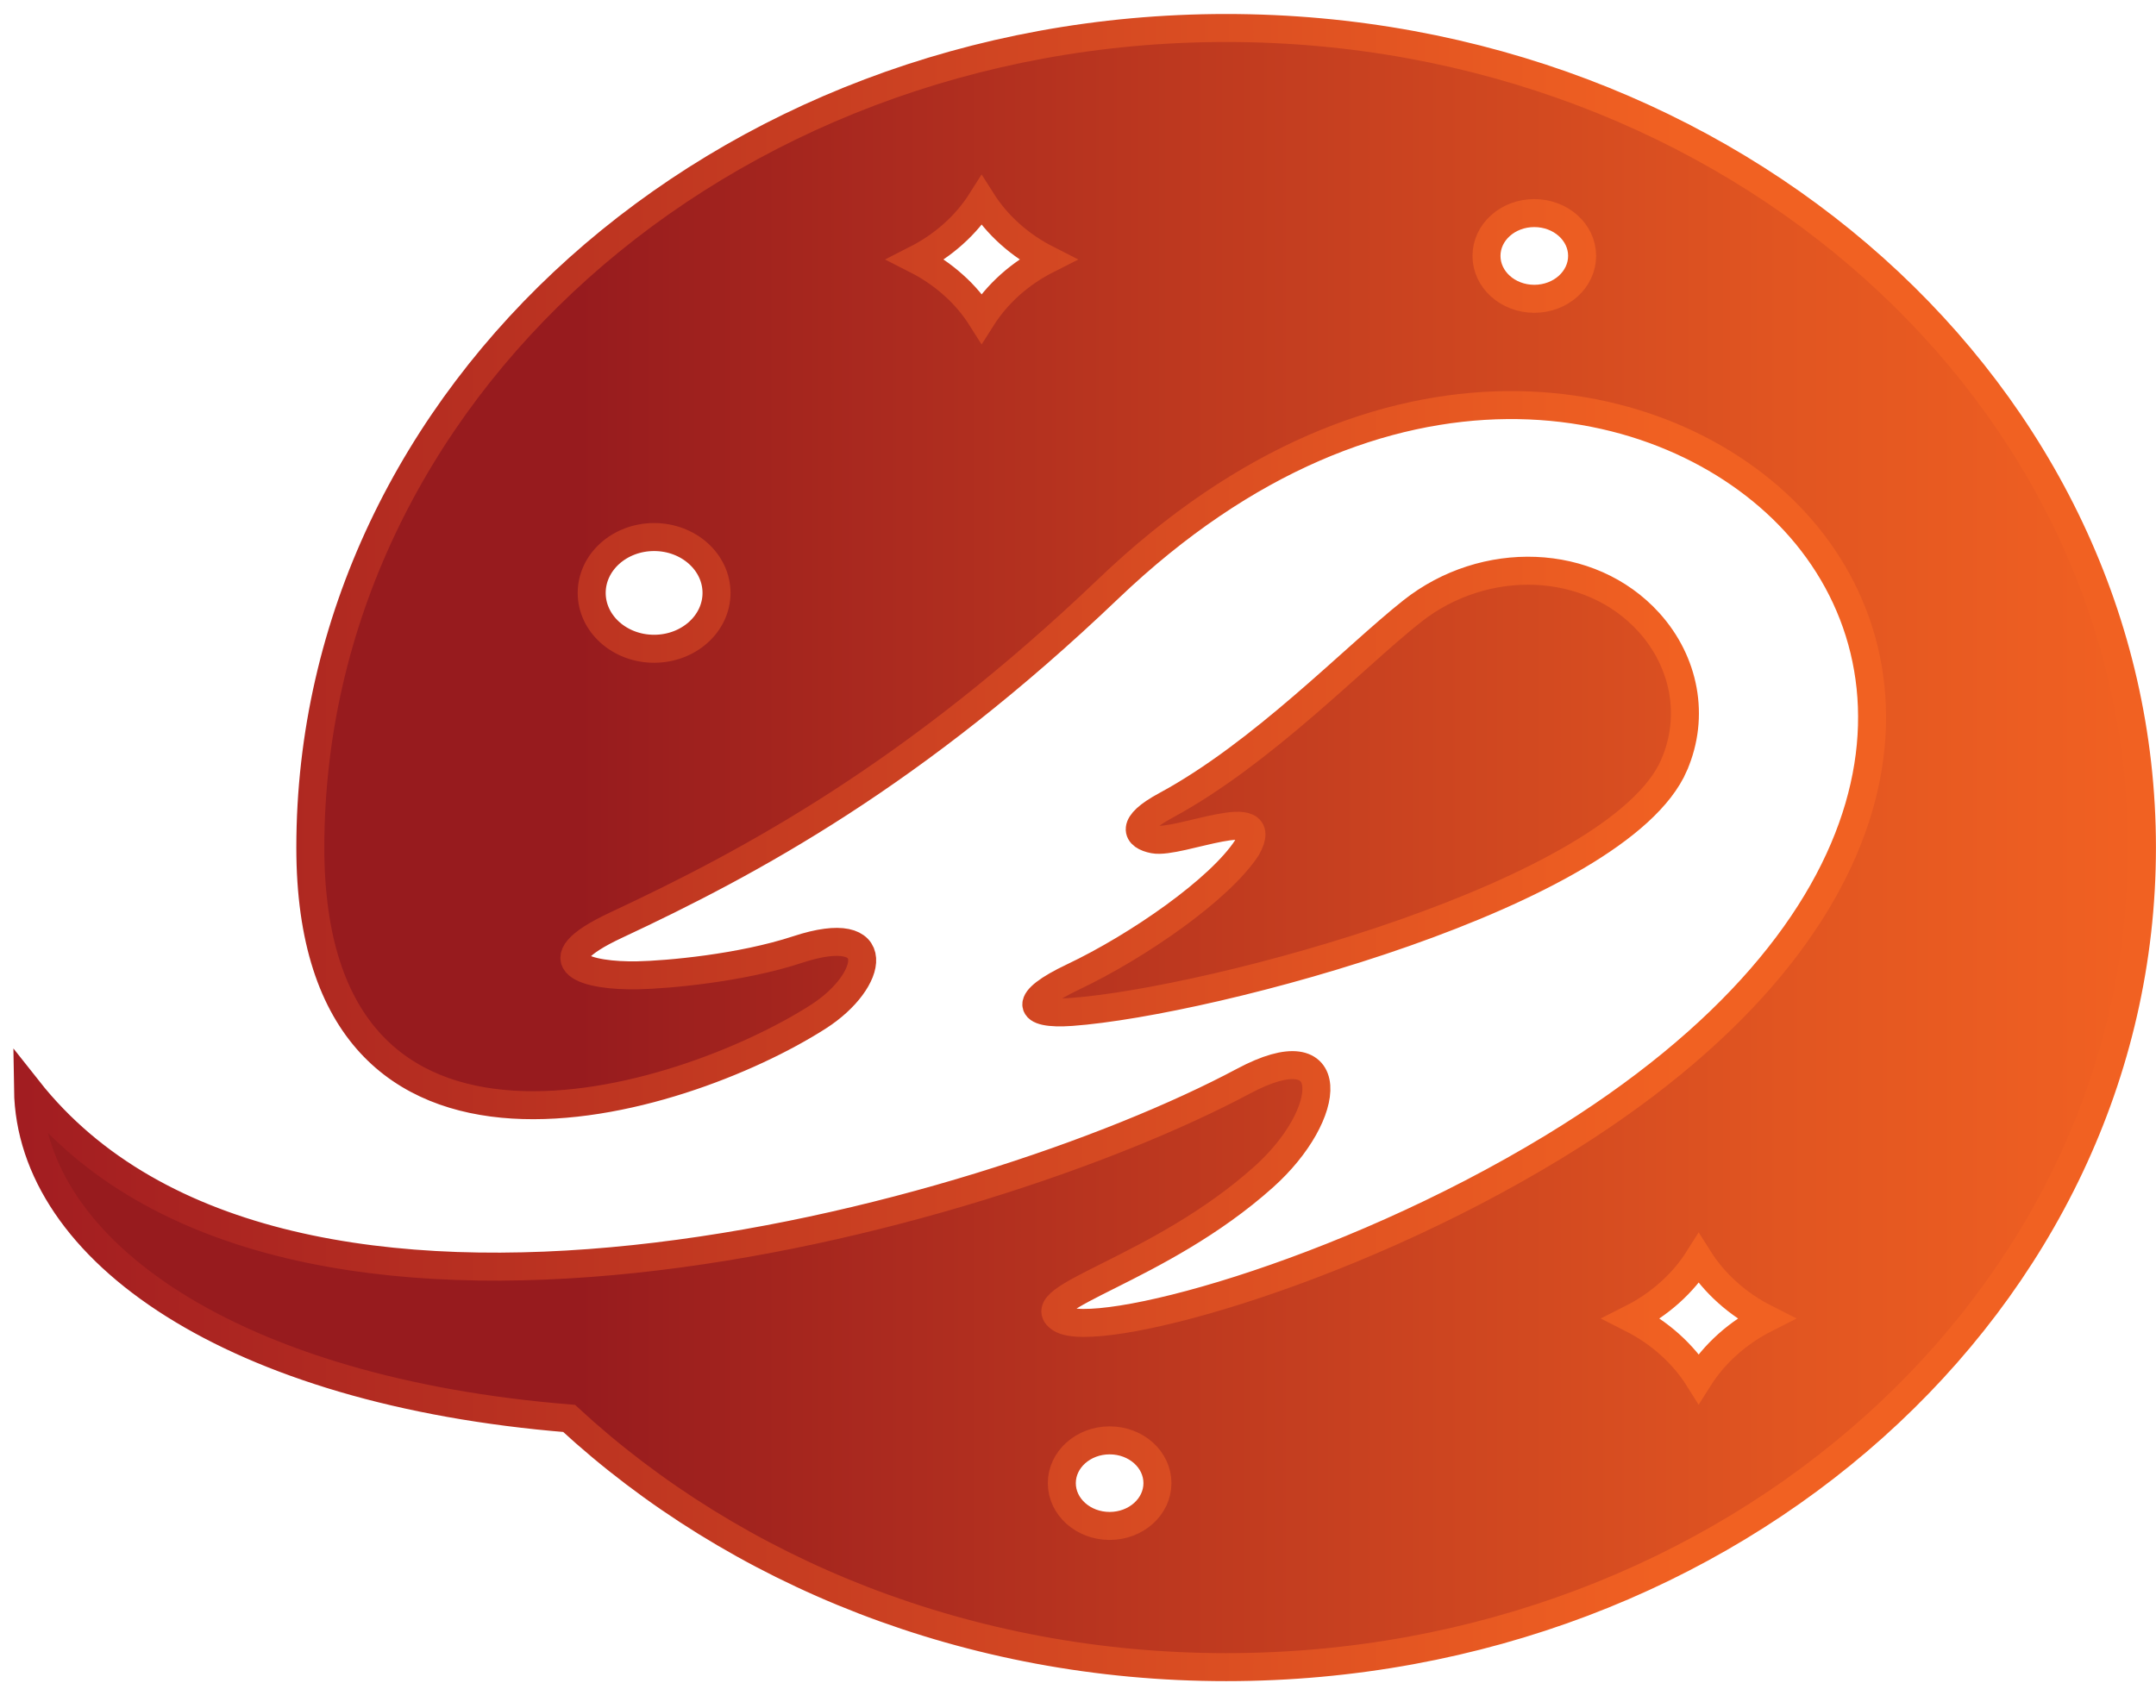
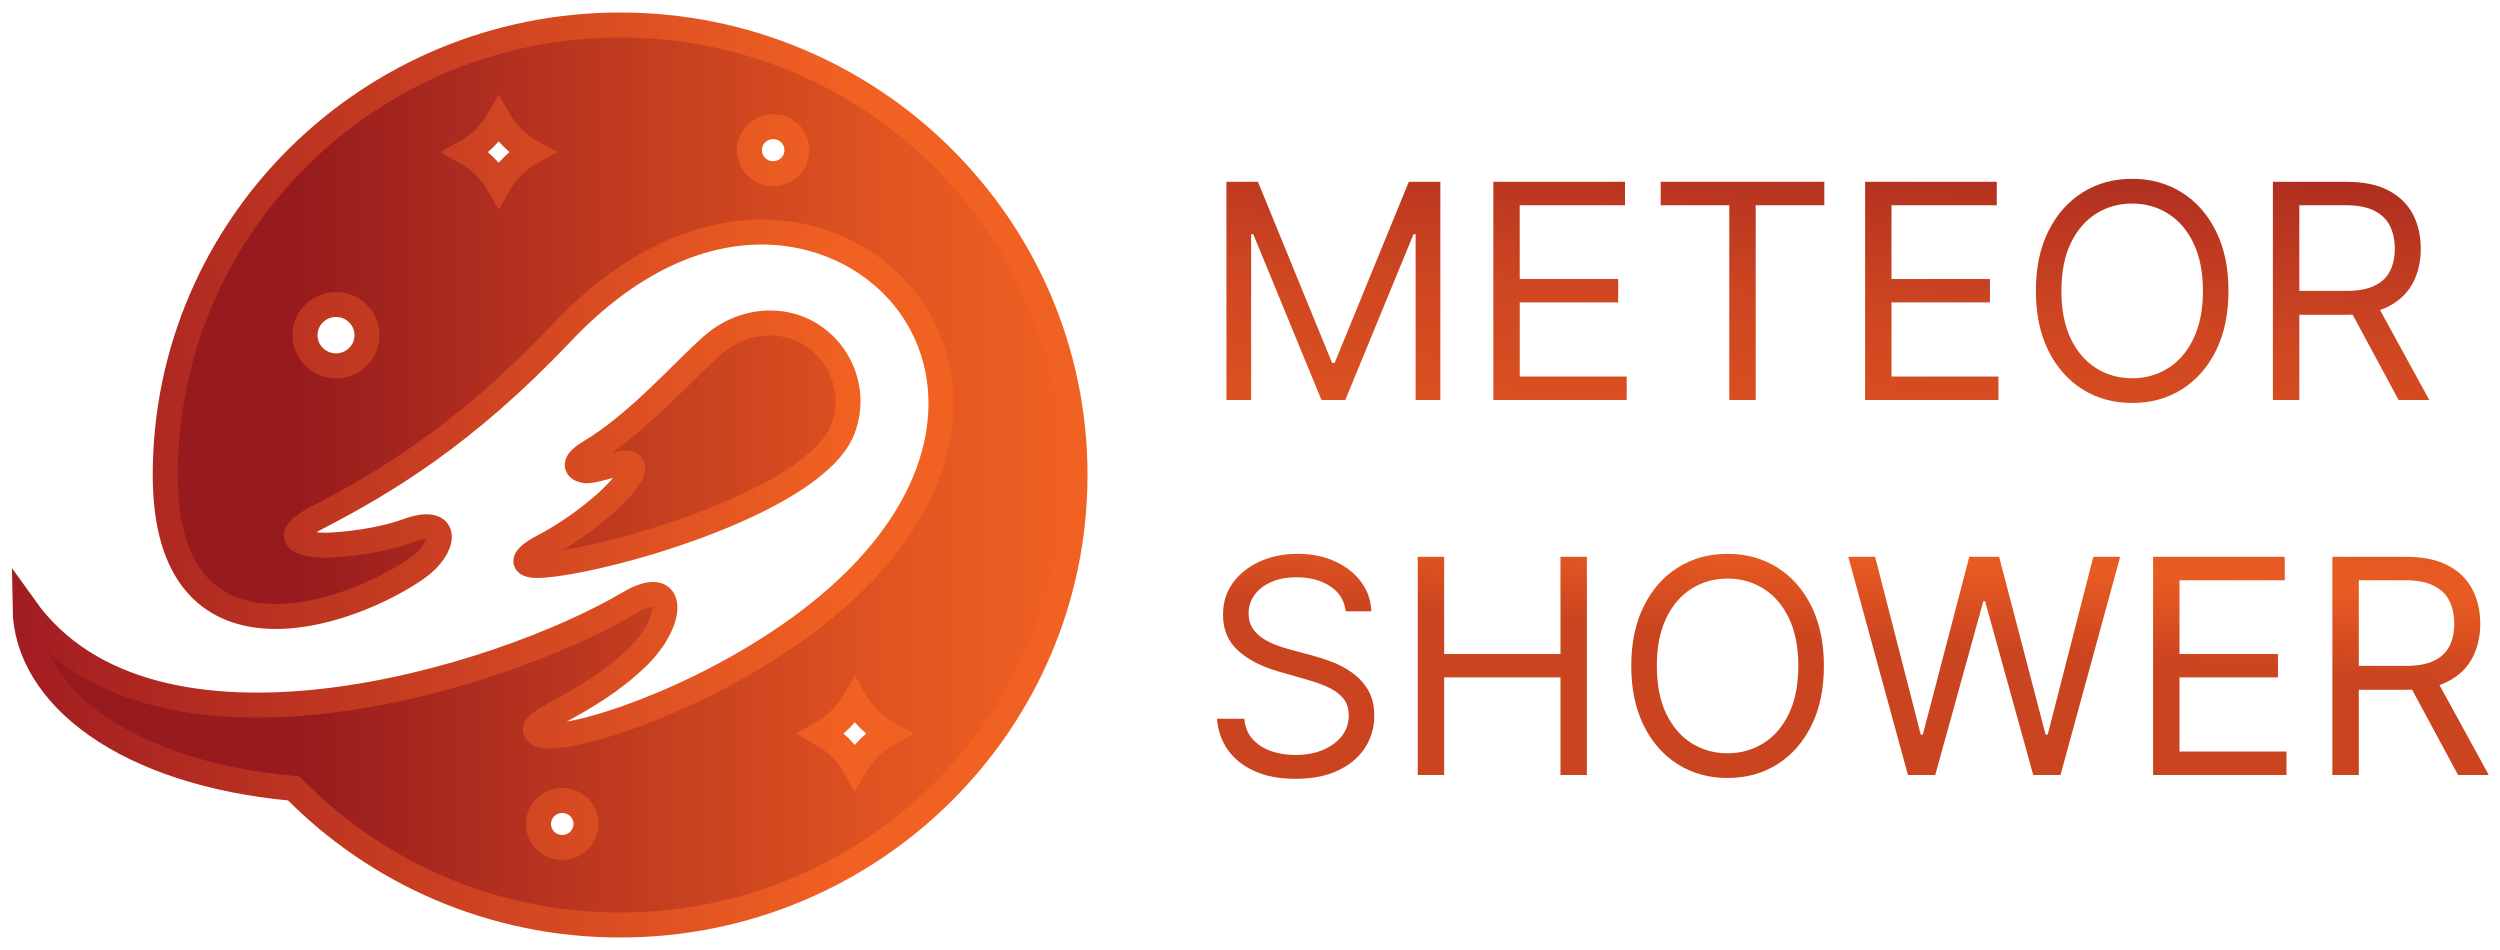
- <svg xmlns="http://www.w3.org/2000/svg" width="77" height="61" viewBox="0 0 77 61" fill="none">
-   <path fill-rule="evenodd" clip-rule="evenodd" d="M58.276 47.101C58.763 47.348 59.22 47.656 59.634 48.026C60.047 48.397 60.397 48.811 60.667 49.242C60.943 48.806 61.287 48.397 61.701 48.026C62.114 47.656 62.572 47.348 63.059 47.101C62.572 46.855 62.114 46.546 61.701 46.176C61.287 45.806 60.943 45.397 60.667 44.96C60.392 45.397 60.047 45.806 59.634 46.176C59.22 46.546 58.763 46.855 58.276 47.101ZM54.796 7.612C55.741 7.612 56.504 8.295 56.504 9.141C56.504 9.987 55.741 10.674 54.796 10.674C53.852 10.674 53.089 9.987 53.089 9.141C53.089 8.295 53.852 7.612 54.796 7.612ZM39.63 51.454C40.575 51.454 41.337 52.137 41.337 52.982C41.337 53.828 40.57 54.511 39.63 54.511C38.69 54.511 37.922 53.828 37.922 52.982C37.922 52.137 38.69 51.454 39.63 51.454ZM23.361 19.185C24.591 19.185 25.59 20.079 25.59 21.181C25.59 22.282 24.591 23.176 23.361 23.176C22.131 23.176 21.132 22.282 21.132 21.181C21.132 20.079 22.131 19.185 23.361 19.185ZM32.711 9.269C33.188 9.511 33.636 9.811 34.044 10.176C34.453 10.537 34.788 10.943 35.058 11.37C35.329 10.943 35.664 10.542 36.072 10.176C36.48 9.811 36.928 9.511 37.406 9.269C36.928 9.026 36.48 8.727 36.072 8.361C35.664 7.996 35.329 7.595 35.058 7.167C34.788 7.595 34.453 7.996 34.044 8.361C33.636 8.727 33.188 9.026 32.711 9.269ZM59.791 27.326C60.544 25.586 60.165 23.643 58.891 22.233C56.775 19.894 53.005 19.797 50.431 21.837C48.36 23.476 45.092 26.907 41.633 28.775C40.343 29.471 40.594 29.868 41.209 29.987C42.115 30.163 45.471 28.608 44.531 30.286C43.572 31.762 40.648 33.797 38.316 34.903C36.52 35.753 36.653 36.264 38.262 36.15C43.281 35.784 57.808 31.916 59.791 27.33V27.326ZM43.793 1C61.858 1 76.498 14.11 76.498 30.277C76.498 46.445 61.853 59.555 43.793 59.555C34.586 59.555 26.269 56.15 20.325 50.67C8.342 49.7 1.084 44.705 1 38.921C10.148 50.507 35.127 43.577 44.403 38.626C47.877 36.767 47.641 39.802 45.127 42.048C41.382 45.401 36.663 46.339 37.888 47.11C39.113 47.881 47.828 45.626 55.466 40.982C68.26 33.203 68.925 23.837 64.077 18.608C59.555 13.731 49.403 11.648 39.595 21.022C32.657 27.652 26.83 30.793 22.003 33.048C19.129 34.392 20.989 34.877 22.775 34.841C23.838 34.819 26.466 34.586 28.484 33.921C31.648 32.881 31.225 35.04 29.222 36.322C24.321 39.458 11.083 43.568 11.083 30.277C11.088 14.11 25.728 1 43.793 1Z" fill="url(#paint0_linear_1_282)" stroke="url(#paint1_linear_1_282)" stroke-miterlimit="10" />
+ <svg xmlns="http://www.w3.org/2000/svg" width="100" height="38" viewBox="0 0 100 38" fill="none">
+   <rect width="100" height="38" />
+   <path fill-rule="evenodd" clip-rule="evenodd" d="M32.863 29.343C33.134 29.495 33.388 29.685 33.618 29.912C33.848 30.14 34.043 30.394 34.193 30.66C34.346 30.392 34.538 30.14 34.768 29.912C34.998 29.685 35.253 29.495 35.524 29.343C35.253 29.192 34.998 29.002 34.768 28.775C34.538 28.547 34.346 28.295 34.193 28.027C34.04 28.295 33.848 28.547 33.618 28.775C33.388 29.002 33.134 29.192 32.863 29.343ZM30.927 5.065C31.453 5.065 31.877 5.485 31.877 6.005C31.877 6.525 31.453 6.948 30.927 6.948C30.402 6.948 29.977 6.525 29.977 6.005C29.977 5.485 30.402 5.065 30.927 5.065ZM22.49 32.019C23.016 32.019 23.44 32.439 23.44 32.959C23.44 33.479 23.013 33.899 22.49 33.899C21.967 33.899 21.54 33.479 21.54 32.959C21.54 32.439 21.967 32.019 22.49 32.019ZM13.44 12.18C14.124 12.18 14.68 12.73 14.68 13.407C14.68 14.084 14.124 14.634 13.44 14.634C12.755 14.634 12.2 14.084 12.2 13.407C12.2 12.73 12.755 12.18 13.44 12.18ZM18.641 6.084C18.907 6.233 19.156 6.417 19.383 6.642C19.61 6.864 19.796 7.113 19.947 7.376C20.097 7.113 20.284 6.866 20.511 6.642C20.738 6.417 20.987 6.233 21.253 6.084C20.987 5.935 20.738 5.751 20.511 5.526C20.284 5.301 20.097 5.054 19.947 4.792C19.796 5.054 19.61 5.301 19.383 5.526C19.156 5.751 18.907 5.935 18.641 6.084ZM33.706 17.185C34.125 16.116 33.914 14.921 33.205 14.055C32.028 12.616 29.931 12.557 28.499 13.811C27.346 14.818 25.529 16.928 23.604 18.076C22.887 18.504 23.027 18.748 23.369 18.821C23.872 18.93 25.739 17.974 25.217 19.005C24.683 19.913 23.057 21.164 21.759 21.844C20.76 22.366 20.834 22.681 21.729 22.61C24.521 22.386 32.603 20.008 33.706 17.188V17.185ZM24.806 1C34.856 1 43 9.06 43 19C43 28.94 34.853 37 24.806 37C19.684 37 15.057 34.906 11.751 31.537C5.084 30.941 1.047 27.87 1 24.314C6.089 31.437 19.985 27.177 25.145 24.132C27.078 22.989 26.947 24.856 25.548 26.237C23.465 28.298 20.839 28.875 21.521 29.349C22.203 29.823 27.051 28.436 31.3 25.581C38.417 20.798 38.787 15.04 36.09 11.825C33.575 8.827 27.927 7.546 22.471 13.31C18.611 17.386 15.37 19.317 12.684 20.704C11.085 21.53 12.12 21.828 13.114 21.806C13.705 21.792 15.167 21.649 16.289 21.24C18.05 20.601 17.814 21.928 16.7 22.716C13.973 24.644 6.609 27.171 6.609 19C6.612 9.06 14.756 1 24.806 1Z" fill="url(#paint0_linear_13_2177)" stroke="url(#paint1_linear_13_2177)" stroke-miterlimit="10" />
+   <path d="M49.057 7.273H50.318L53.284 14.517H53.386L56.352 7.273H57.614V16H56.625V9.369H56.54L53.812 16H52.858L50.131 9.369H50.045V16H49.057V7.273ZM59.733 16V7.273H65V8.21H60.789V11.159H64.727V12.097H60.789V15.062H65.068V16H59.733ZM66.427 8.21V7.273H72.973V8.21H70.228V16H69.171V8.21H66.427ZM74.604 16V7.273H79.871V8.21H75.66V11.159H79.598V12.097H75.66V15.062H79.939V16H74.604ZM89.139 11.636C89.139 12.557 88.973 13.352 88.641 14.023C88.308 14.693 87.852 15.21 87.273 15.574C86.693 15.938 86.031 16.119 85.287 16.119C84.543 16.119 83.881 15.938 83.301 15.574C82.722 15.21 82.266 14.693 81.933 14.023C81.601 13.352 81.435 12.557 81.435 11.636C81.435 10.716 81.601 9.92 81.933 9.25C82.266 8.58 82.722 8.062 83.301 7.699C83.881 7.335 84.543 7.153 85.287 7.153C86.031 7.153 86.693 7.335 87.273 7.699C87.852 8.062 88.308 8.58 88.641 9.25C88.973 9.92 89.139 10.716 89.139 11.636ZM88.117 11.636C88.117 10.881 87.99 10.243 87.737 9.723C87.487 9.203 87.148 8.81 86.719 8.543C86.293 8.276 85.815 8.142 85.287 8.142C84.758 8.142 84.28 8.276 83.851 8.543C83.425 8.81 83.085 9.203 82.832 9.723C82.582 10.243 82.457 10.881 82.457 11.636C82.457 12.392 82.582 13.03 82.832 13.55C83.085 14.07 83.425 14.463 83.851 14.73C84.28 14.997 84.758 15.131 85.287 15.131C85.815 15.131 86.293 14.997 86.719 14.73C87.148 14.463 87.487 14.07 87.737 13.55C87.99 13.03 88.117 12.392 88.117 11.636ZM90.916 16V7.273H93.865C94.547 7.273 95.106 7.389 95.544 7.622C95.981 7.852 96.305 8.169 96.516 8.572C96.726 8.976 96.831 9.435 96.831 9.949C96.831 10.463 96.726 10.919 96.516 11.317C96.305 11.714 95.983 12.027 95.548 12.254C95.114 12.479 94.558 12.591 93.882 12.591H91.496V11.636H93.848C94.314 11.636 94.689 11.568 94.973 11.432C95.26 11.296 95.467 11.102 95.595 10.852C95.726 10.599 95.791 10.298 95.791 9.949C95.791 9.599 95.726 9.294 95.595 9.033C95.465 8.771 95.256 8.57 94.969 8.428C94.682 8.283 94.303 8.21 93.831 8.21H91.973V16H90.916ZM95.024 12.079L97.172 16H95.945L93.831 12.079H95.024ZM53.83 24.454C53.778 24.023 53.571 23.688 53.207 23.449C52.844 23.21 52.398 23.091 51.869 23.091C51.483 23.091 51.145 23.153 50.855 23.278C50.568 23.403 50.344 23.575 50.182 23.794C50.023 24.013 49.943 24.261 49.943 24.54C49.943 24.773 49.999 24.973 50.109 25.141C50.223 25.305 50.368 25.443 50.544 25.554C50.72 25.662 50.905 25.751 51.098 25.822C51.291 25.891 51.469 25.946 51.631 25.989L52.517 26.227C52.744 26.287 52.997 26.369 53.276 26.474C53.557 26.579 53.825 26.723 54.081 26.905C54.34 27.084 54.553 27.314 54.72 27.595C54.888 27.876 54.972 28.222 54.972 28.631C54.972 29.102 54.848 29.528 54.601 29.909C54.356 30.29 53.999 30.592 53.527 30.817C53.058 31.041 52.489 31.153 51.818 31.153C51.193 31.153 50.652 31.053 50.195 30.851C49.74 30.649 49.382 30.368 49.121 30.007C48.862 29.646 48.716 29.227 48.682 28.75H49.773C49.801 29.079 49.912 29.352 50.105 29.568C50.301 29.781 50.548 29.94 50.847 30.046C51.148 30.148 51.472 30.199 51.818 30.199C52.222 30.199 52.584 30.134 52.905 30.003C53.226 29.869 53.48 29.685 53.668 29.449C53.855 29.21 53.949 28.932 53.949 28.614C53.949 28.324 53.868 28.088 53.706 27.906C53.544 27.724 53.331 27.577 53.067 27.463C52.803 27.349 52.517 27.25 52.21 27.165L51.136 26.858C50.455 26.662 49.915 26.382 49.517 26.018C49.119 25.655 48.92 25.179 48.92 24.591C48.92 24.102 49.053 23.676 49.317 23.312C49.584 22.946 49.942 22.662 50.391 22.46C50.842 22.256 51.347 22.153 51.903 22.153C52.466 22.153 52.966 22.254 53.403 22.456C53.841 22.655 54.188 22.928 54.443 23.274C54.702 23.621 54.838 24.014 54.852 24.454H53.83ZM56.709 31V22.273H57.766V26.159H62.419V22.273H63.476V31H62.419V27.097H57.766V31H56.709ZM72.956 26.636C72.956 27.557 72.789 28.352 72.457 29.023C72.125 29.693 71.669 30.21 71.089 30.574C70.51 30.938 69.848 31.119 69.103 31.119C68.359 31.119 67.697 30.938 67.118 30.574C66.538 30.21 66.082 29.693 65.75 29.023C65.417 28.352 65.251 27.557 65.251 26.636C65.251 25.716 65.417 24.921 65.75 24.25C66.082 23.579 66.538 23.062 67.118 22.699C67.697 22.335 68.359 22.153 69.103 22.153C69.848 22.153 70.51 22.335 71.089 22.699C71.669 23.062 72.125 23.579 72.457 24.25C72.789 24.921 72.956 25.716 72.956 26.636ZM71.933 26.636C71.933 25.881 71.806 25.243 71.554 24.723C71.304 24.203 70.964 23.81 70.535 23.543C70.109 23.276 69.632 23.142 69.103 23.142C68.575 23.142 68.096 23.276 67.667 23.543C67.241 23.81 66.902 24.203 66.649 24.723C66.399 25.243 66.274 25.881 66.274 26.636C66.274 27.392 66.399 28.03 66.649 28.55C66.902 29.07 67.241 29.463 67.667 29.73C68.096 29.997 68.575 30.131 69.103 30.131C69.632 30.131 70.109 29.997 70.535 29.73C70.964 29.463 71.304 29.07 71.554 28.55C71.806 28.03 71.933 27.392 71.933 26.636ZM76.318 31L73.931 22.273H75.005L76.829 29.381H76.914L78.772 22.273H79.966L81.823 29.381H81.909L83.733 22.273H84.806L82.42 31H81.329L79.403 24.046H79.335L77.409 31H76.318ZM86.123 31V22.273H91.39V23.21H87.18V26.159H91.118V27.097H87.18V30.062H91.459V31H86.123ZM93.295 31V22.273H96.244C96.926 22.273 97.485 22.389 97.923 22.622C98.36 22.852 98.684 23.169 98.894 23.572C99.105 23.976 99.21 24.435 99.21 24.949C99.21 25.463 99.105 25.919 98.894 26.317C98.684 26.715 98.362 27.027 97.927 27.254C97.493 27.479 96.937 27.591 96.261 27.591H93.875V26.636H96.227C96.693 26.636 97.068 26.568 97.352 26.432C97.639 26.296 97.846 26.102 97.974 25.852C98.105 25.599 98.17 25.298 98.17 24.949C98.17 24.599 98.105 24.294 97.974 24.033C97.843 23.771 97.635 23.57 97.348 23.428C97.061 23.283 96.681 23.21 96.21 23.21H94.352V31H93.295ZM97.403 27.079L99.551 31H98.323L96.21 27.079H97.403Z" fill="url(#paint2_linear_13_2177)" />
  <defs>
-     <linearGradient id="paint0_linear_1_282" x1="1" y1="30.277" x2="76.498" y2="30.277" gradientUnits="userSpaceOnUse">
+     <linearGradient id="paint0_linear_13_2177" x1="1" y1="19" x2="43" y2="19" gradientUnits="userSpaceOnUse">
      <stop offset="0.26" stop-color="#971B1E" />
      <stop offset="0.51" stop-color="#B9351F" />
      <stop offset="0.83" stop-color="#E15521" />
      <stop offset="1" stop-color="#F16122" />
    </linearGradient>
-     <linearGradient id="paint1_linear_1_282" x1="0.744" y1="30.277" x2="76.744" y2="30.277" gradientUnits="userSpaceOnUse">
+     <linearGradient id="paint1_linear_13_2177" x1="0.858" y1="19" x2="43.137" y2="19" gradientUnits="userSpaceOnUse">
      <stop stop-color="#A21D21" />
      <stop offset="0.78" stop-color="#F16122" />
    </linearGradient>
+     <linearGradient id="paint2_linear_13_2177" x1="75.5" y1="4" x2="74" y2="26" gradientUnits="userSpaceOnUse">
+       <stop stop-color="#A5261F" />
+       <stop offset="0.38" stop-color="#CE4621" />
+       <stop offset="0.828" stop-color="#E85B22" />
+       <stop offset="0.985" stop-color="#CB4420" />
+     </linearGradient>
  </defs>
</svg>
